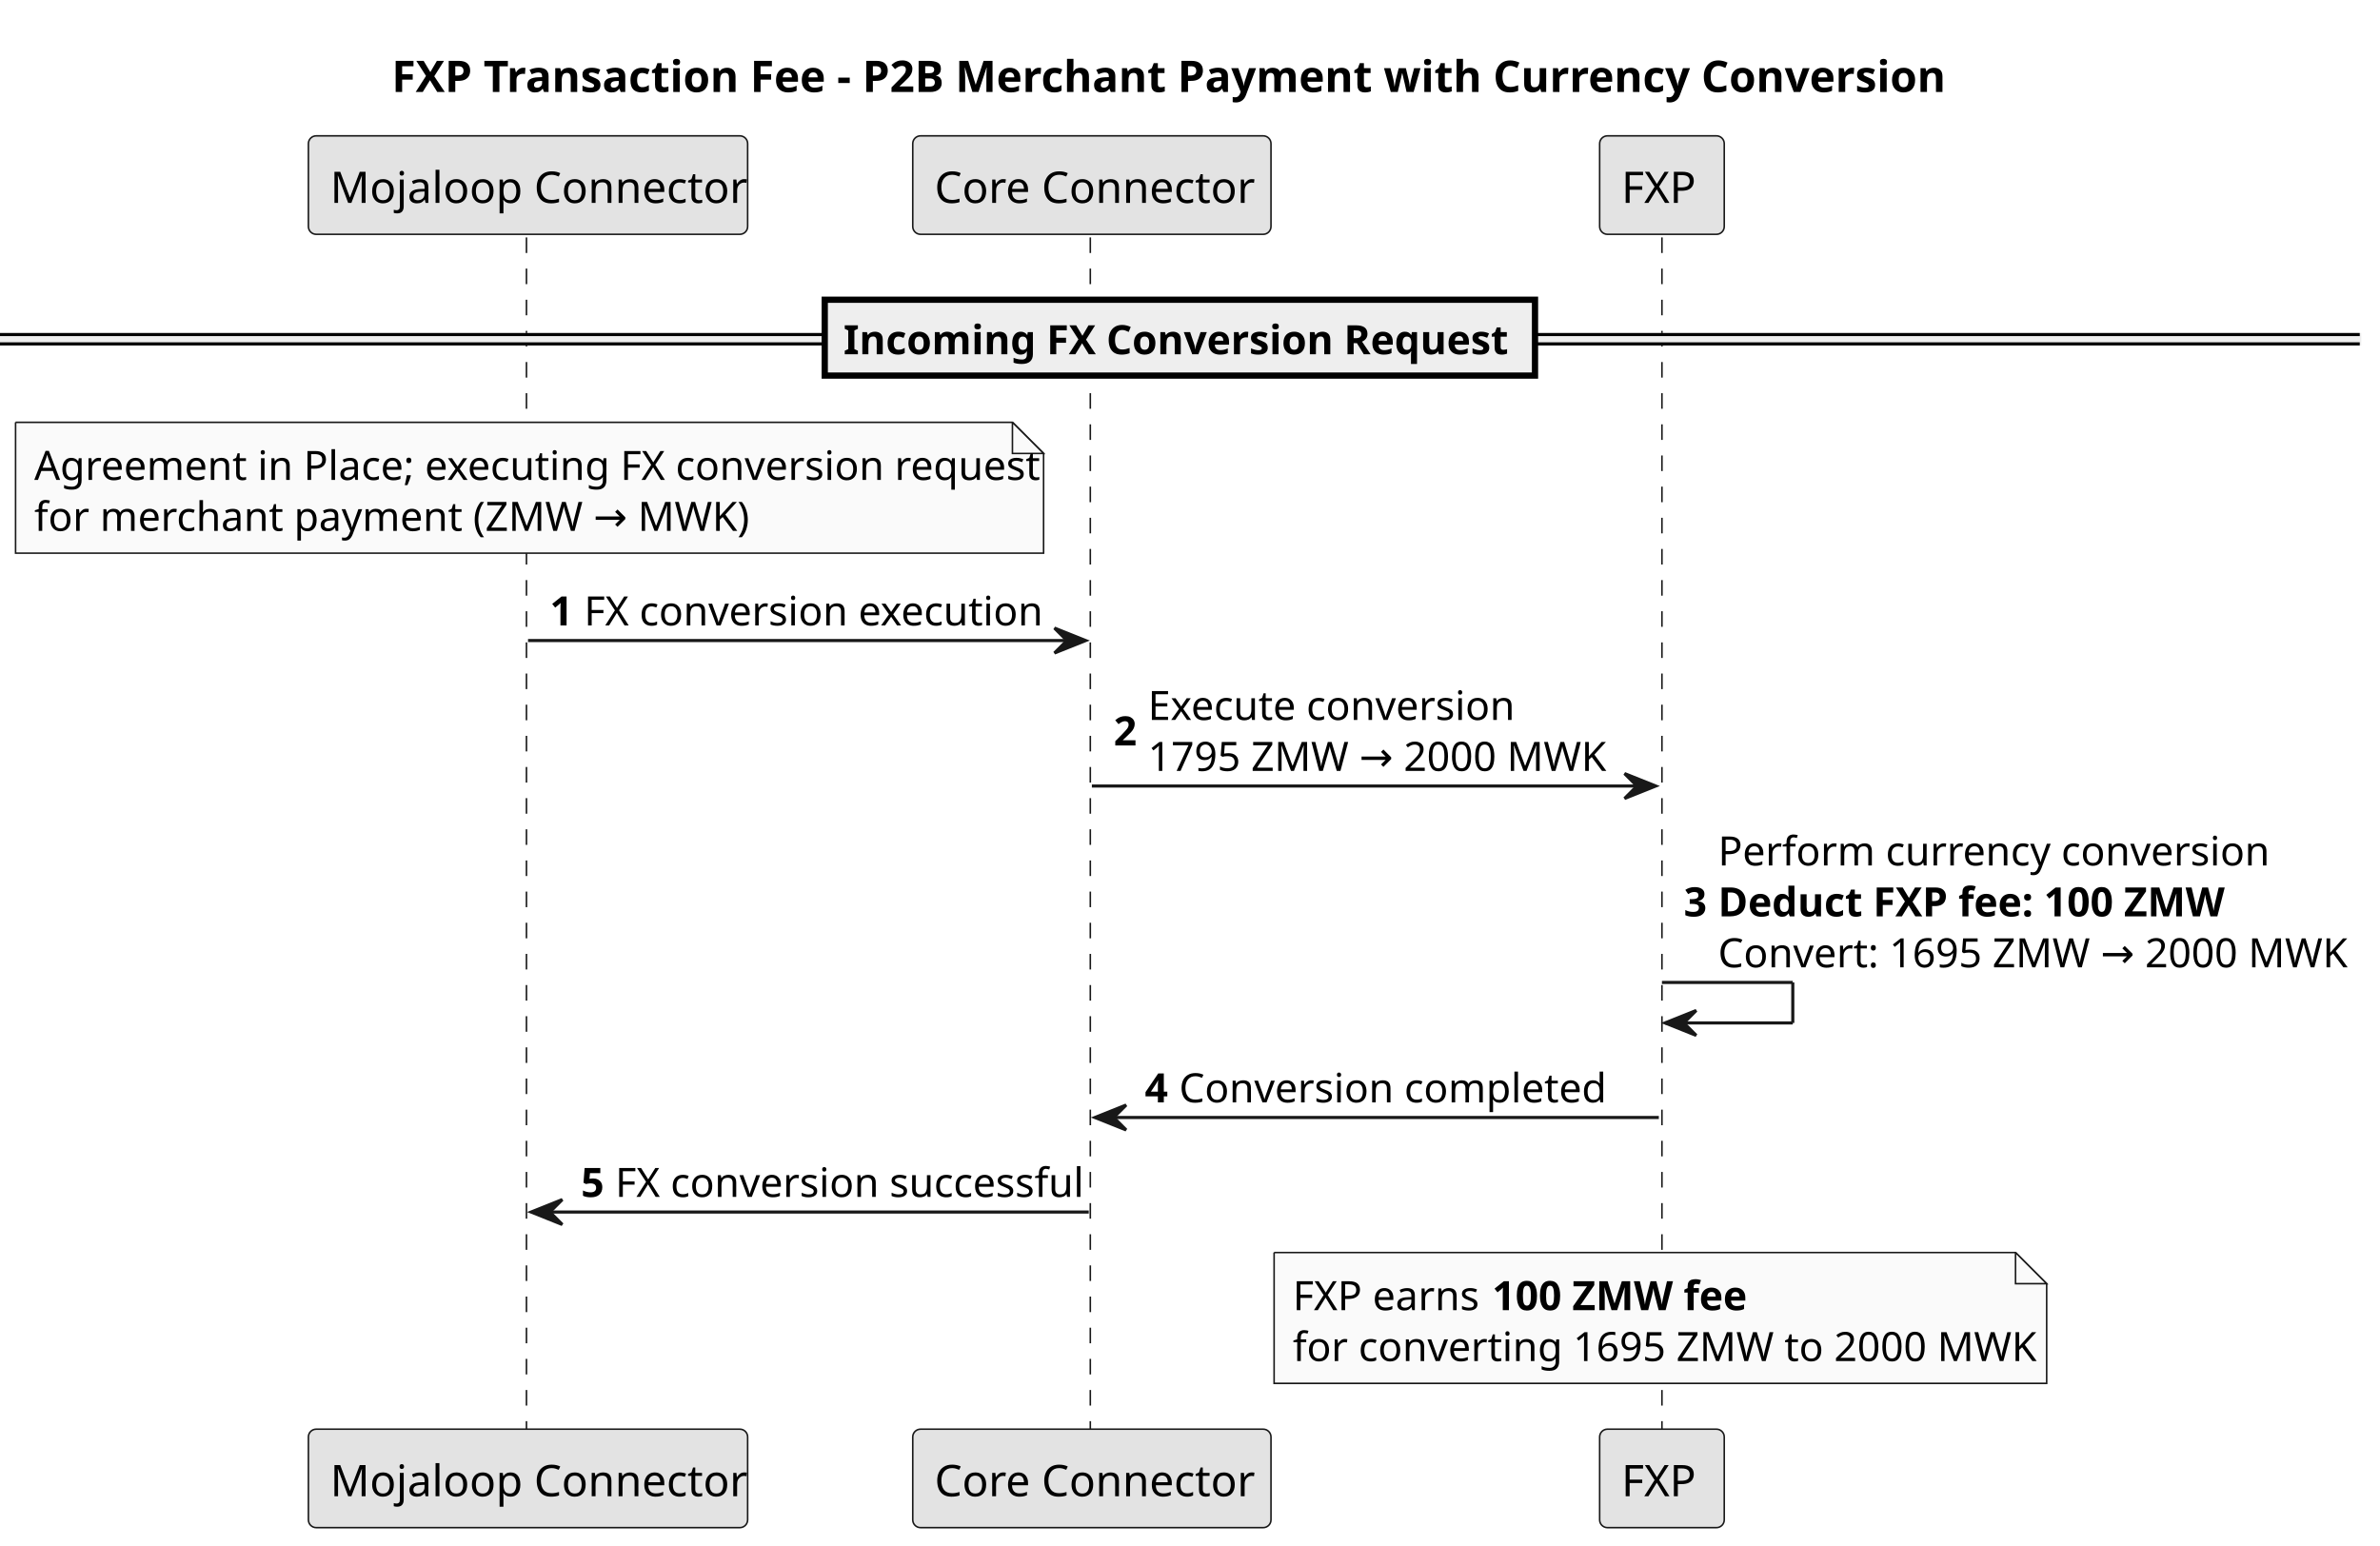
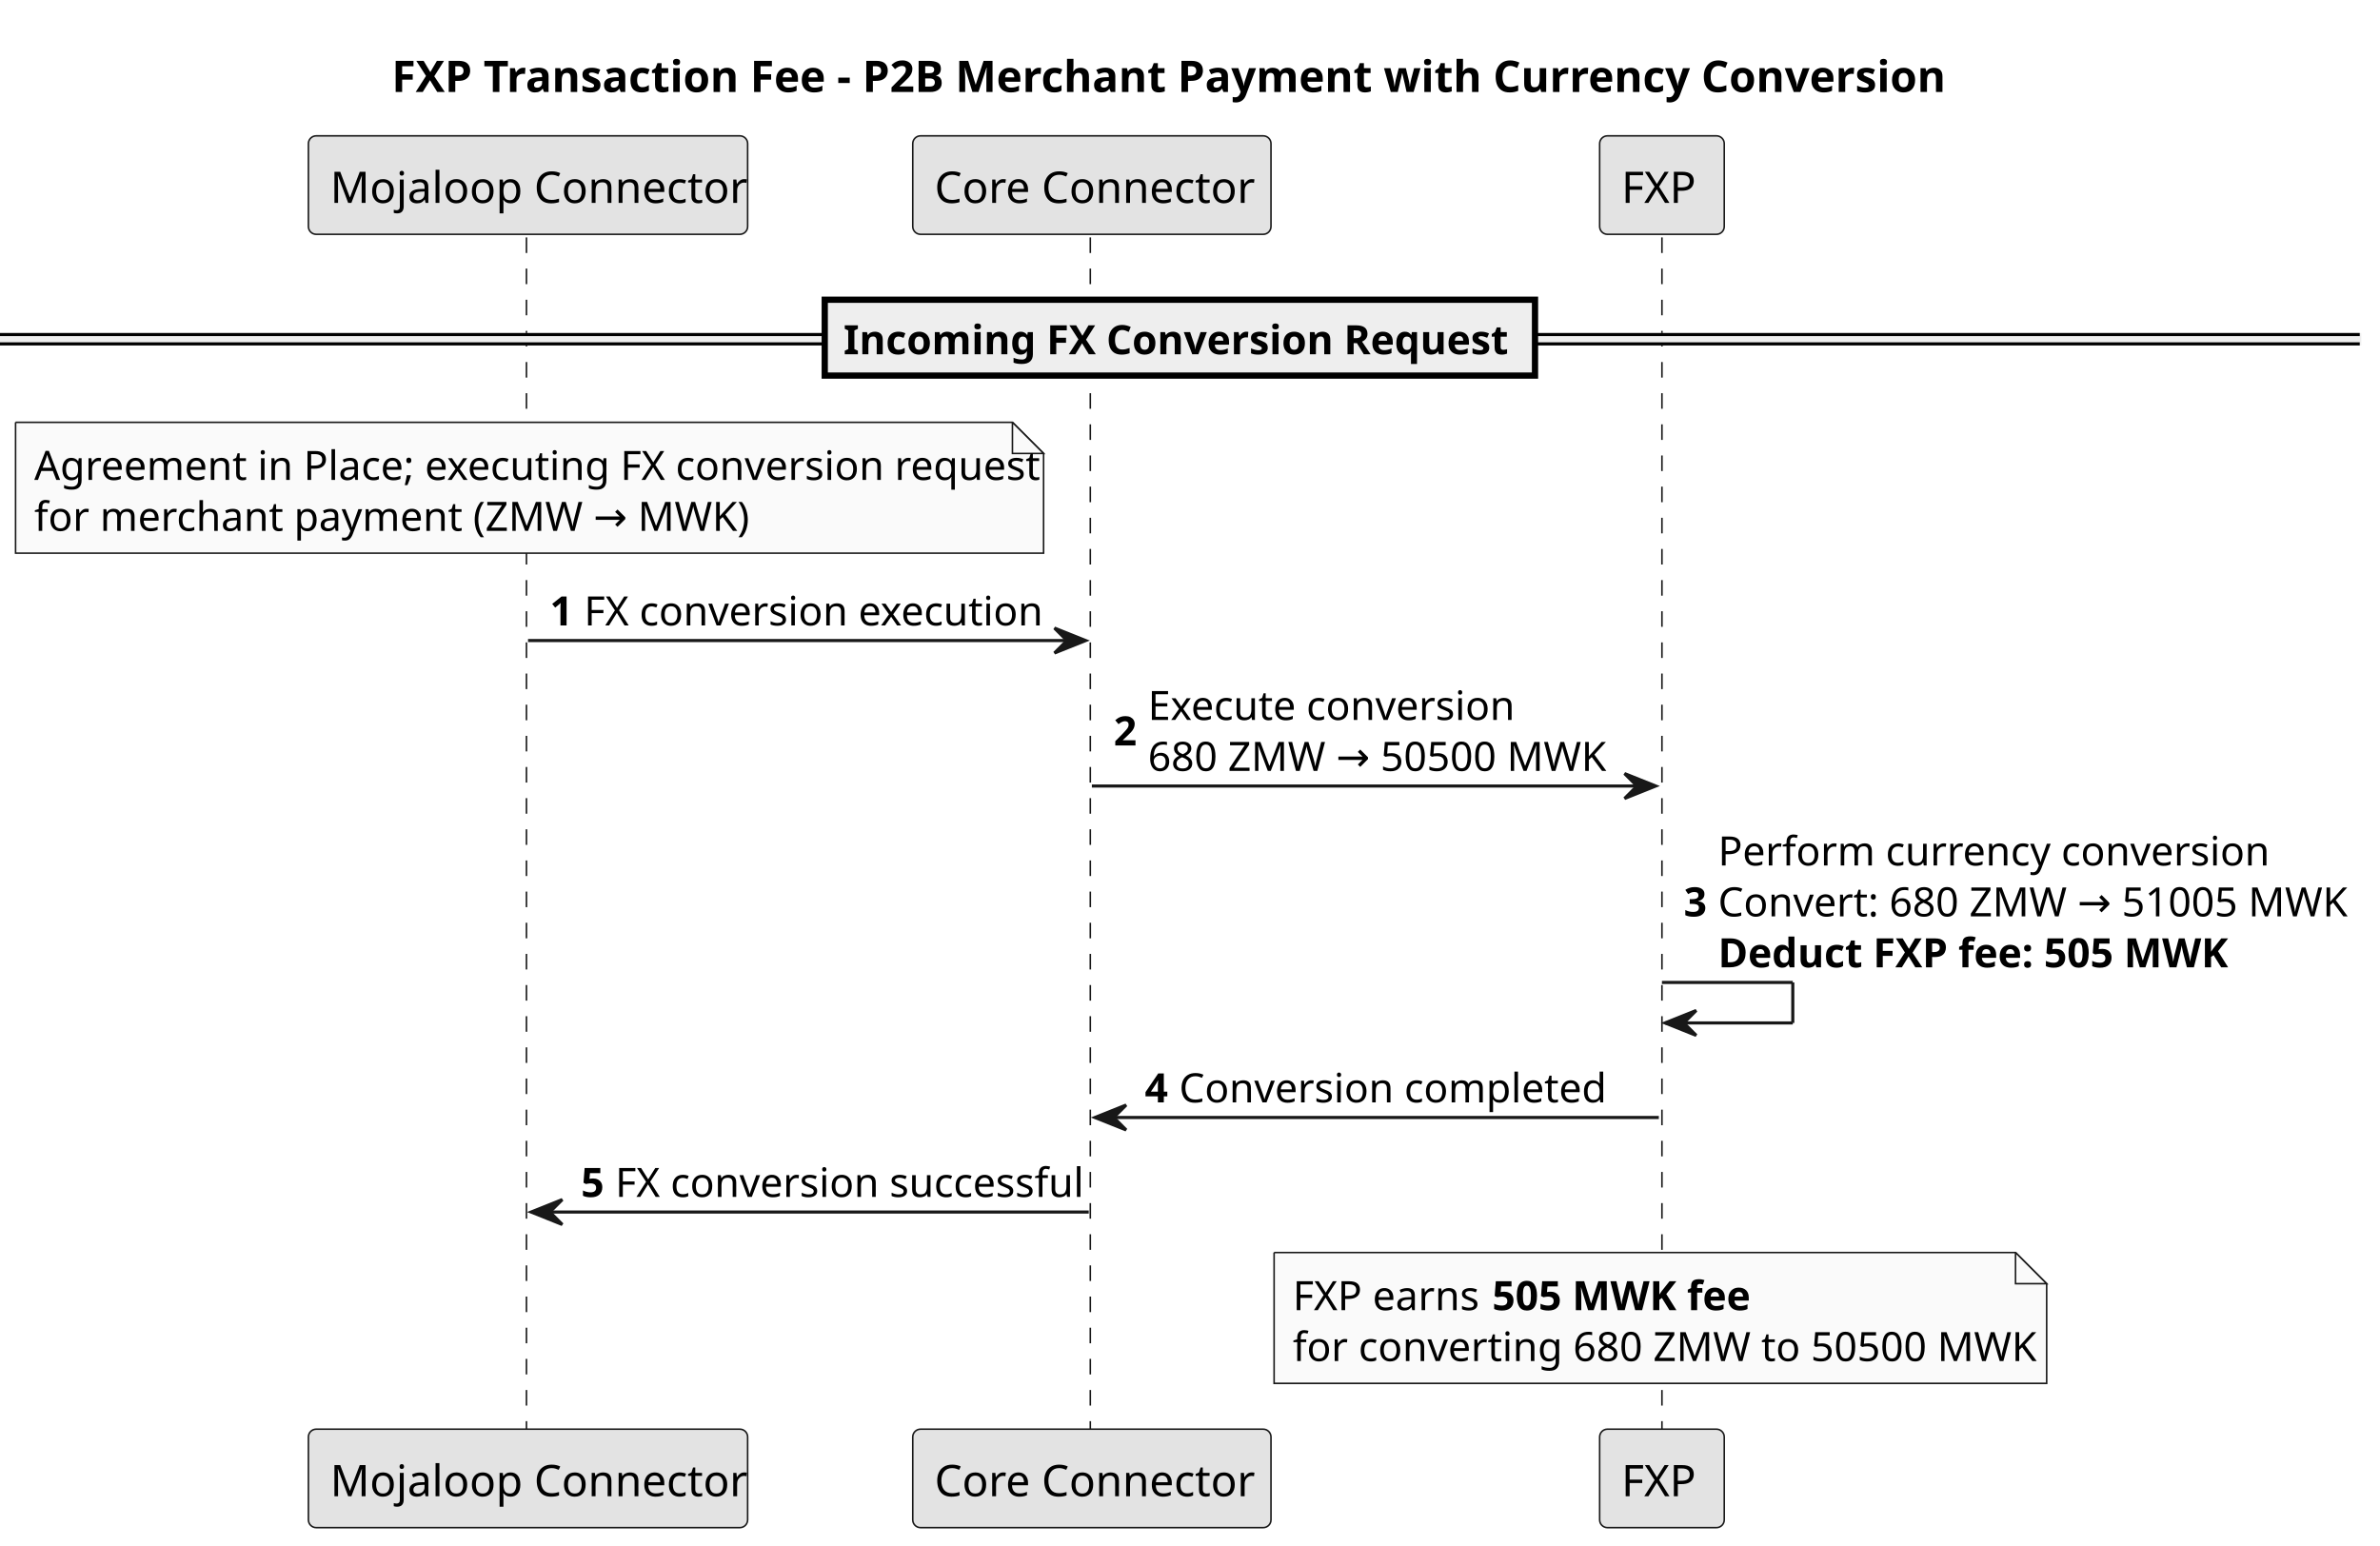
<svg xmlns="http://www.w3.org/2000/svg" contentStyleType="text/css" height="496px" preserveAspectRatio="none" style="width:764px;height:496px;background:#FFFFFF;" version="1.1" viewBox="0 0 764 496" width="764px" zoomAndPan="magnify">
  <defs />
  <g>
    <text fill="#000000" font-family="sans-serif" font-size="14" font-weight="bold" lengthAdjust="spacing" textLength="505" x="125.75" y="29.533">FXP Transaction Fee - P2B Merchant Payment with Currency Conversion</text>
    <line style="stroke:#181818;stroke-width:0.5;stroke-dasharray:5.0,5.0;" x1="169" x2="169" y1="76.219" y2="459.789" />
    <line style="stroke:#181818;stroke-width:0.5;stroke-dasharray:5.0,5.0;" x1="350" x2="350" y1="76.219" y2="459.789" />
    <line style="stroke:#181818;stroke-width:0.5;stroke-dasharray:5.0,5.0;" x1="533.5" x2="533.5" y1="76.219" y2="459.789" />
    <rect fill="#E3E3E3" height="31.609" rx="2.5" ry="2.5" style="stroke:#181818;stroke-width:0.5;" width="141" x="99" y="43.609" />
    <text fill="#000000" font-family="sans-serif" font-size="14" lengthAdjust="spacing" textLength="127" x="106" y="65.143">Mojaloop Connector</text>
    <rect fill="#E3E3E3" height="31.609" rx="2.5" ry="2.5" style="stroke:#181818;stroke-width:0.5;" width="141" x="99" y="458.789" />
    <text fill="#000000" font-family="sans-serif" font-size="14" lengthAdjust="spacing" textLength="127" x="106" y="480.322">Mojaloop Connector</text>
    <rect fill="#E3E3E3" height="31.609" rx="2.5" ry="2.5" style="stroke:#181818;stroke-width:0.5;" width="115" x="293" y="43.609" />
    <text fill="#000000" font-family="sans-serif" font-size="14" lengthAdjust="spacing" textLength="101" x="300" y="65.143">Core Connector</text>
    <rect fill="#E3E3E3" height="31.609" rx="2.5" ry="2.5" style="stroke:#181818;stroke-width:0.5;" width="115" x="293" y="458.789" />
    <text fill="#000000" font-family="sans-serif" font-size="14" lengthAdjust="spacing" textLength="101" x="300" y="480.322">Core Connector</text>
    <rect fill="#E3E3E3" height="31.609" rx="2.5" ry="2.5" style="stroke:#181818;stroke-width:0.5;" width="40" x="513.5" y="43.609" />
    <text fill="#000000" font-family="sans-serif" font-size="14" lengthAdjust="spacing" textLength="26" x="520.5" y="65.143">FXP</text>
    <rect fill="#E3E3E3" height="31.609" rx="2.5" ry="2.5" style="stroke:#181818;stroke-width:0.5;" width="40" x="513.5" y="458.789" />
    <text fill="#000000" font-family="sans-serif" font-size="14" lengthAdjust="spacing" textLength="26" x="520.5" y="480.322">FXP</text>
    <rect fill="#EEEEEE" height="3" style="stroke:#EEEEEE;stroke-width:1.0;" width="757.5" x="0" y="107.394" />
    <line style="stroke:#000000;stroke-width:1.0;" x1="0" x2="757.5" y1="107.394" y2="107.394" />
    <line style="stroke:#000000;stroke-width:1.0;" x1="0" x2="757.5" y1="110.394" y2="110.394" />
    <rect fill="#EEEEEE" height="24.352" style="stroke:#000000;stroke-width:2.0;" width="228" x="264.75" y="96.219" />
    <text fill="#000000" font-family="sans-serif" font-size="13" font-weight="bold" lengthAdjust="spacing" textLength="210" x="270.75" y="113.714">Incoming FX Conversion Request</text>
    <path d="M5,135.57 L5,177.57 L335,177.57 L335,145.57 L325,135.57 L5,135.57 " fill="#FAFAFA" style="stroke:#181818;stroke-width:0.5;" />
    <path d="M325,135.57 L325,145.57 L335,145.57 L325,135.57 " fill="#FAFAFA" style="stroke:#181818;stroke-width:0.5;" />
    <text fill="#000000" font-family="sans-serif" font-size="13" lengthAdjust="spacing" textLength="309" x="11" y="154.065">Agreement in Place; executing FX conversion request</text>
    <text fill="#000000" font-family="sans-serif" font-size="13" lengthAdjust="spacing" textLength="222" x="11" y="170.417">for merchant payment (ZMW → MWK)</text>
    <polygon fill="#181818" points="338.5,201.625,348.5,205.625,338.5,209.625,342.5,205.625" style="stroke:#181818;stroke-width:1.0;" />
    <line style="stroke:#181818;stroke-width:1.0;" x1="169.5" x2="344.5" y1="205.625" y2="205.625" />
    <text fill="#000000" font-family="sans-serif" font-size="13" font-weight="bold" lengthAdjust="spacing" textLength="7" x="176.5" y="200.769">1</text>
    <text fill="#000000" font-family="sans-serif" font-size="13" lengthAdjust="spacing" textLength="140" x="187.5" y="200.769">FX conversion execution</text>
    <polygon fill="#181818" points="521.5,248.328,531.5,252.328,521.5,256.328,525.5,252.328" style="stroke:#181818;stroke-width:1.0;" />
    <line style="stroke:#181818;stroke-width:1.0;" x1="350.5" x2="527.5" y1="252.328" y2="252.328" />
    <text fill="#000000" font-family="sans-serif" font-size="13" font-weight="bold" lengthAdjust="spacing" textLength="7" x="357.5" y="239.296">2</text>
    <text fill="#000000" font-family="sans-serif" font-size="13" lengthAdjust="spacing" textLength="113" x="368.5" y="231.12">Execute conversion</text>
-     <text fill="#000000" font-family="sans-serif" font-size="13" lengthAdjust="spacing" textLength="148" x="368.5" y="247.472">1795 ZMW → 2000 MWK</text>
+     <text fill="#000000" font-family="sans-serif" font-size="13" lengthAdjust="spacing" textLength="148" x="368.5" y="247.472">680 ZMW → 50500 MWK</text>
    <line style="stroke:#181818;stroke-width:1.0;" x1="533.5" x2="575.5" y1="315.383" y2="315.383" />
    <line style="stroke:#181818;stroke-width:1.0;" x1="575.5" x2="575.5" y1="315.383" y2="328.383" />
    <line style="stroke:#181818;stroke-width:1.0;" x1="534.5" x2="575.5" y1="328.383" y2="328.383" />
    <polygon fill="#181818" points="544.5,324.383,534.5,328.383,544.5,332.383,540.5,328.383" style="stroke:#181818;stroke-width:1.0;" />
    <text fill="#000000" font-family="sans-serif" font-size="13" font-weight="bold" lengthAdjust="spacing" textLength="7" x="540.5" y="294.175">3</text>
    <text fill="#000000" font-family="sans-serif" font-size="13" lengthAdjust="spacing" textLength="164" x="551.5" y="277.823">Perform currency conversion</text>
-     <text fill="#000000" font-family="sans-serif" font-size="13" font-weight="bold" lengthAdjust="spacing" textLength="162" x="551.5" y="294.175">Deduct FXP fee: 100 ZMW</text>
-     <text fill="#000000" font-family="sans-serif" font-size="13" lengthAdjust="spacing" textLength="199" x="551.5" y="310.526">Convert: 1695 ZMW → 2000 MWK</text>
+     <text fill="#000000" font-family="sans-serif" font-size="13" lengthAdjust="spacing" textLength="199" x="551.5" y="294.175">Convert: 680 ZMW → 51005 MWK</text>
+     <text fill="#000000" font-family="sans-serif" font-size="13" font-weight="bold" lengthAdjust="spacing" textLength="164" x="551.5" y="310.526">Deduct FXP fee: 505 MWK</text>
    <polygon fill="#181818" points="361.5,354.734,351.5,358.734,361.5,362.734,357.5,358.734" style="stroke:#181818;stroke-width:1.0;" />
    <line style="stroke:#181818;stroke-width:1.0;" x1="355.5" x2="532.5" y1="358.734" y2="358.734" />
    <text fill="#000000" font-family="sans-serif" font-size="13" font-weight="bold" lengthAdjust="spacing" textLength="7" x="367.5" y="353.878">4</text>
    <text fill="#000000" font-family="sans-serif" font-size="13" lengthAdjust="spacing" textLength="127" x="378.5" y="353.878">Conversion completed</text>
    <polygon fill="#181818" points="180.5,385.086,170.5,389.086,180.5,393.086,176.5,389.086" style="stroke:#181818;stroke-width:1.0;" />
    <line style="stroke:#181818;stroke-width:1.0;" x1="174.5" x2="349.5" y1="389.086" y2="389.086" />
    <text fill="#000000" font-family="sans-serif" font-size="13" font-weight="bold" lengthAdjust="spacing" textLength="7" x="186.5" y="384.229">5</text>
    <text fill="#000000" font-family="sans-serif" font-size="13" lengthAdjust="spacing" textLength="146" x="197.5" y="384.229">FX conversion successful</text>
    <path d="M409,402.086 L409,444.086 L657,444.086 L657,412.086 L647,402.086 L409,402.086 " fill="#FAFAFA" style="stroke:#181818;stroke-width:0.5;" />
    <path d="M647,402.086 L647,412.086 L657,412.086 L647,402.086 " fill="#FAFAFA" style="stroke:#181818;stroke-width:0.5;" />
    <text fill="#000000" font-family="sans-serif" font-size="13" lengthAdjust="spacing" textLength="60" x="415" y="420.581">FXP earns</text>
-     <text fill="#000000" font-family="sans-serif" font-size="13" font-weight="bold" lengthAdjust="spacing" textLength="80" x="479" y="420.581">100 ZMW fee</text>
-     <text fill="#000000" font-family="sans-serif" font-size="13" lengthAdjust="spacing" textLength="227" x="415" y="436.933">for converting 1695 ZMW to 2000 MWK</text>
+     <text fill="#000000" font-family="sans-serif" font-size="13" font-weight="bold" lengthAdjust="spacing" textLength="82" x="479" y="420.581">505 MWK fee</text>
+     <text fill="#000000" font-family="sans-serif" font-size="13" lengthAdjust="spacing" textLength="227" x="415" y="436.933">for converting 680 ZMW to 50500 MWK</text>
  </g>
</svg>
